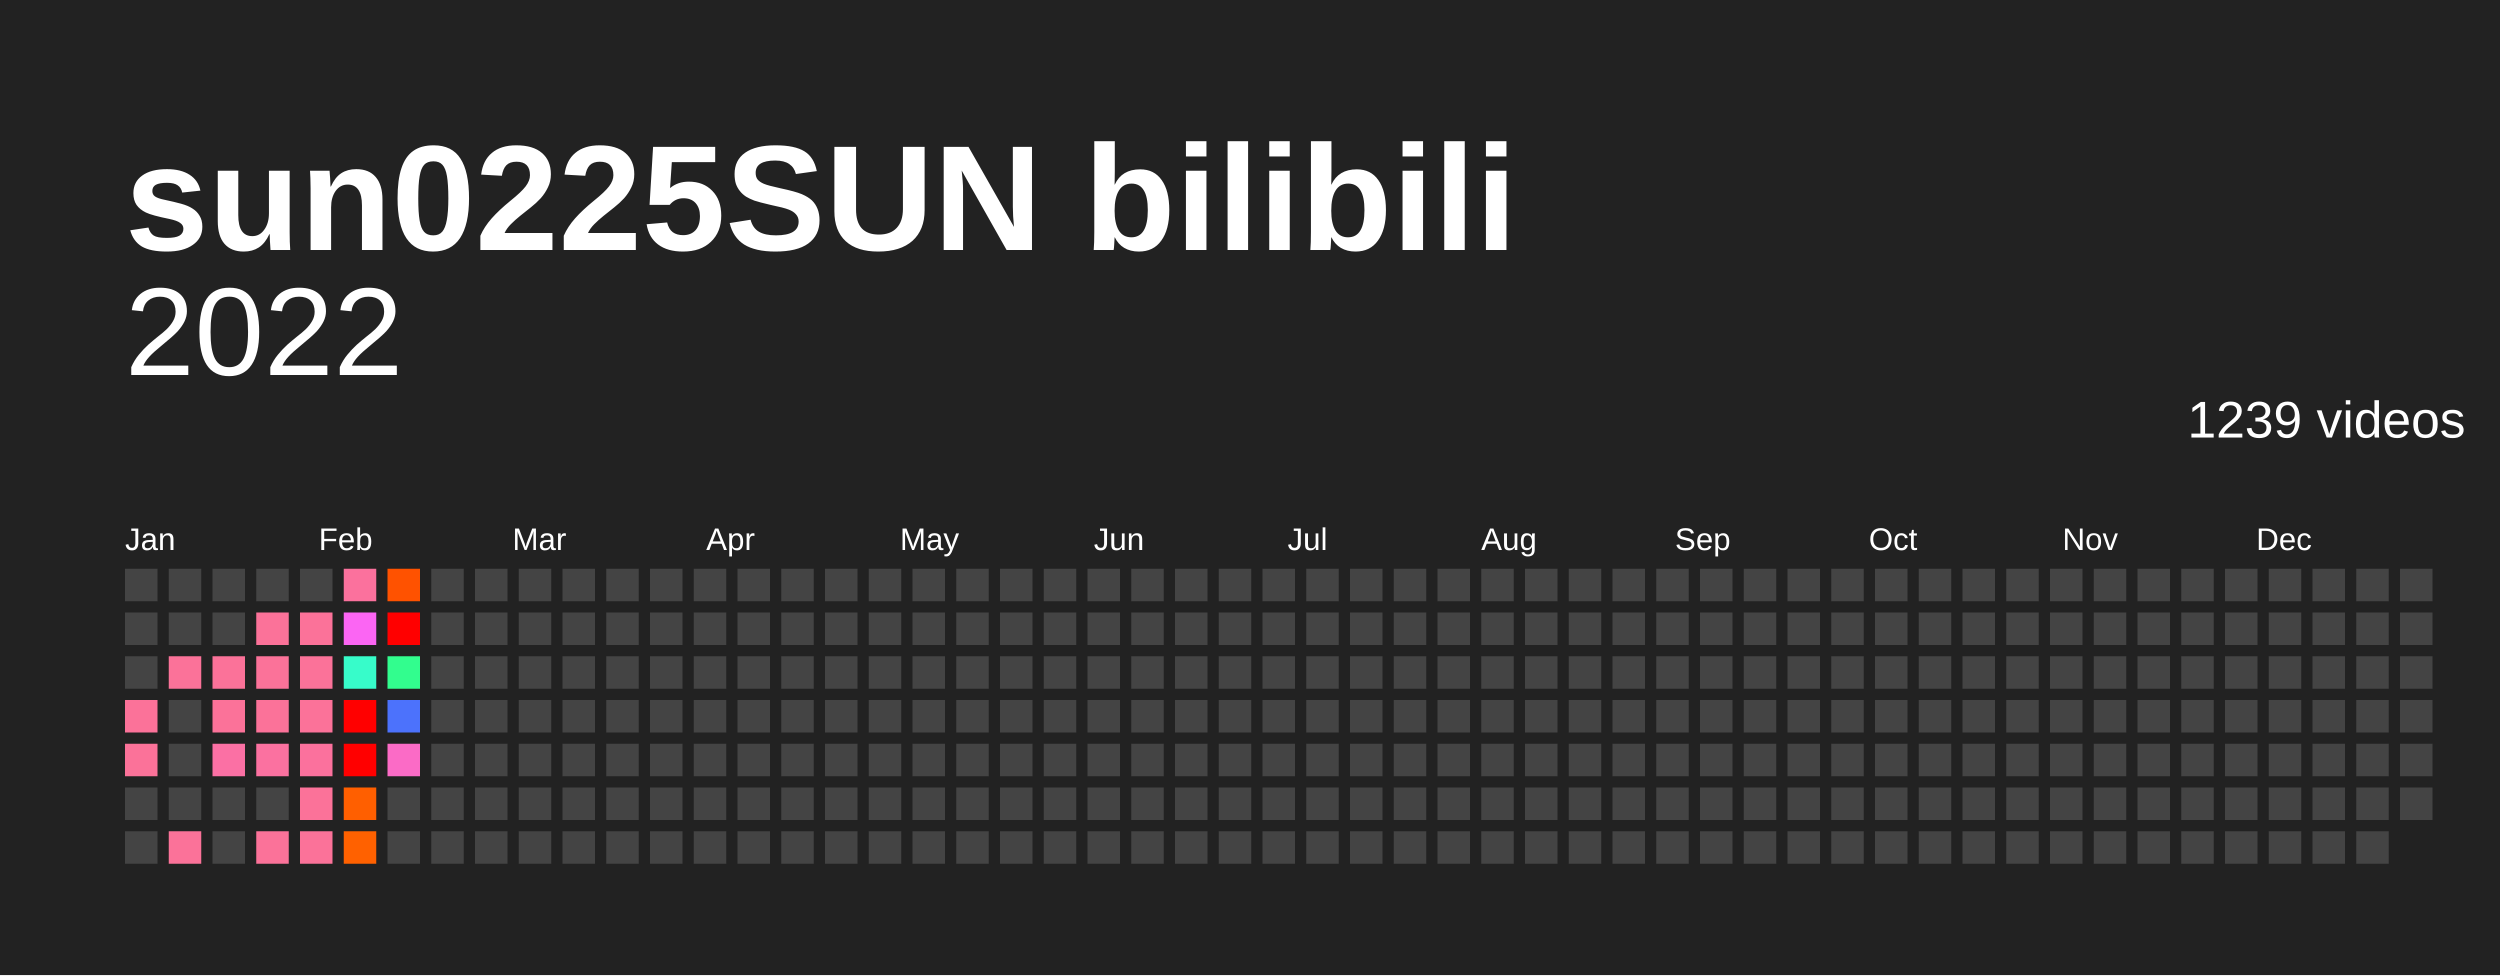
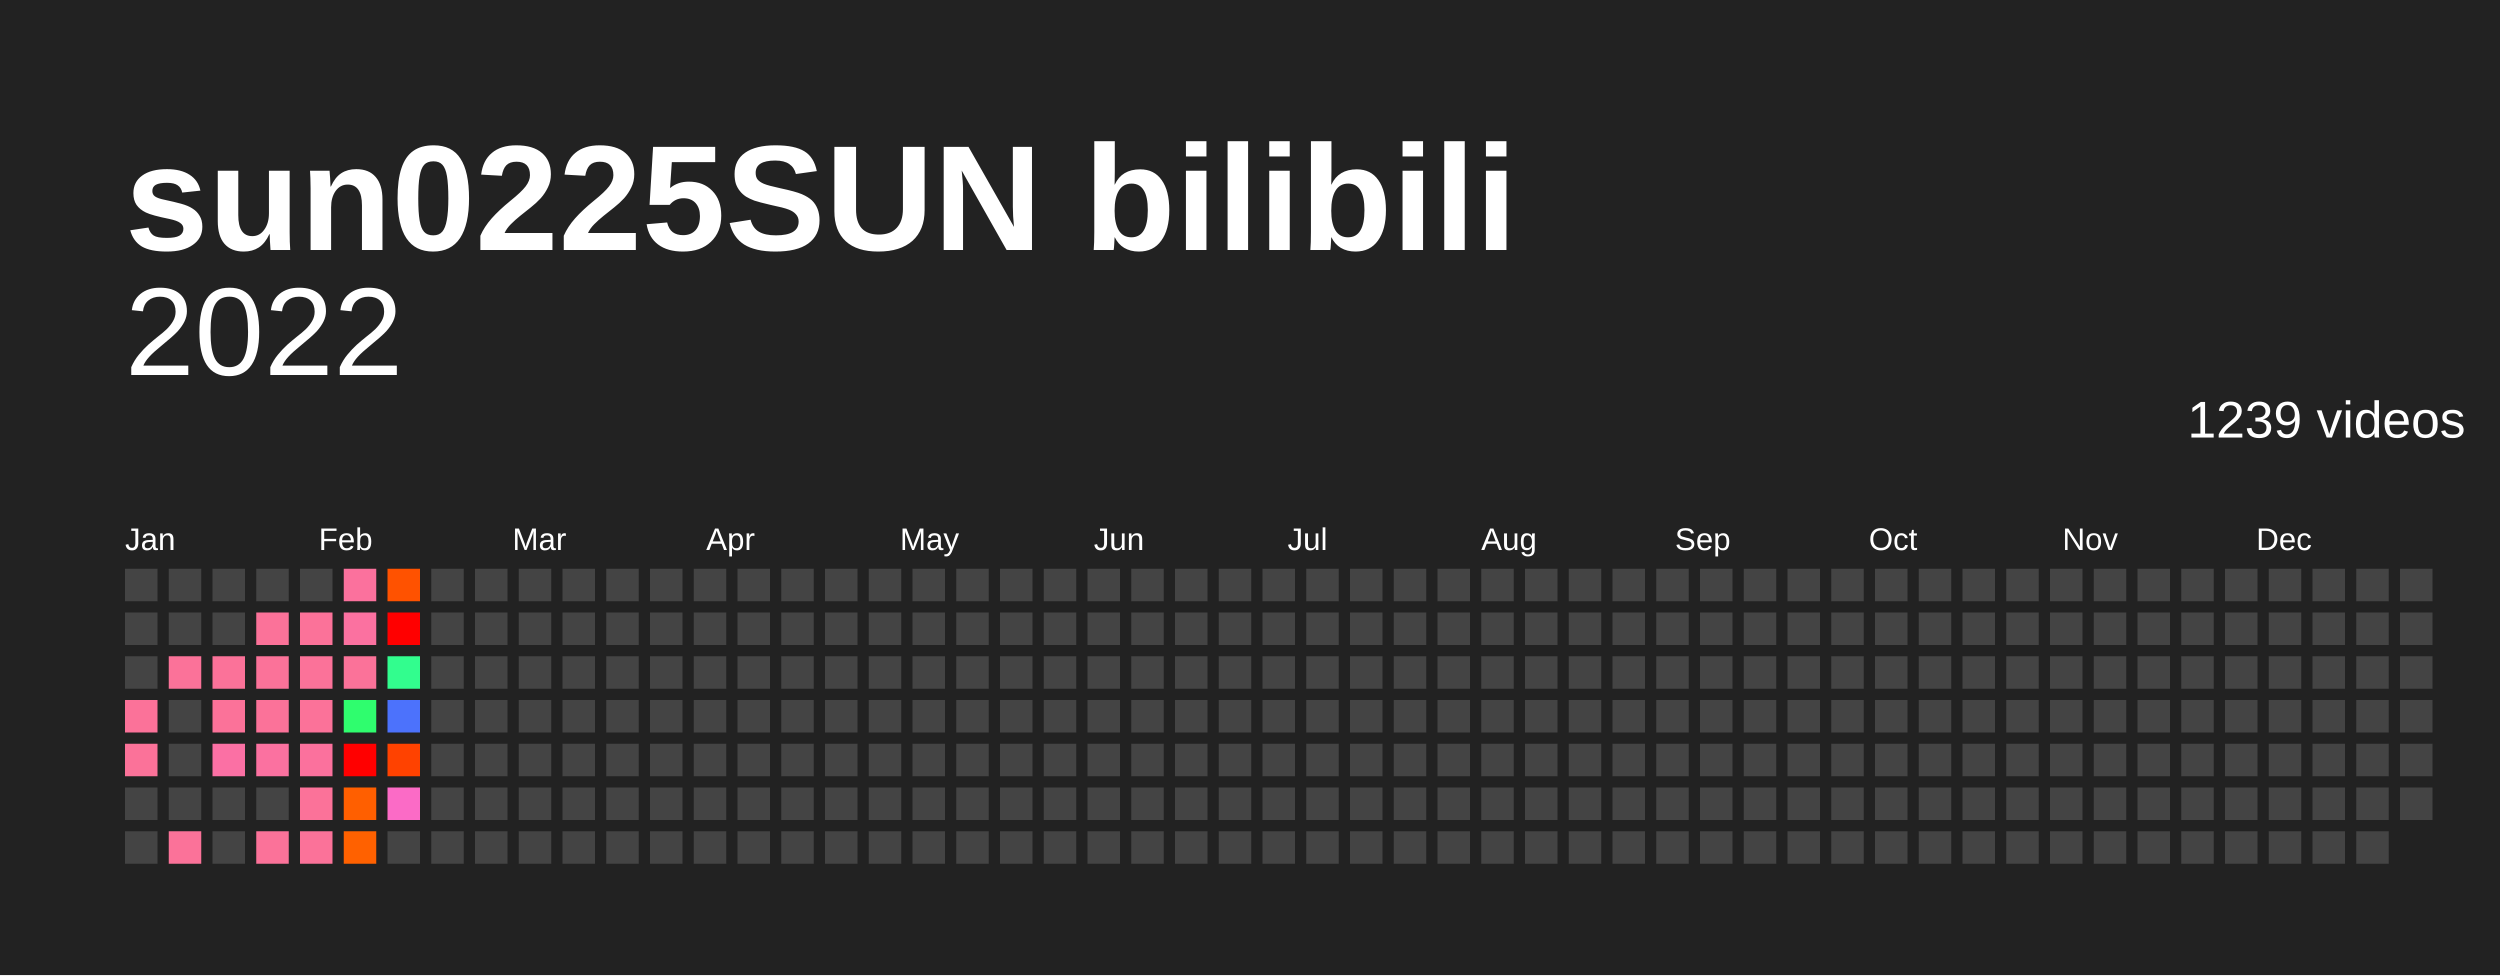
<svg xmlns="http://www.w3.org/2000/svg" baseProfile="full" height="78mm" version="1.1" viewBox="0,0,200,78" width="200mm">
  <defs />
  <rect fill="#222222" height="78" width="200" x="0" y="0" />
  <text fill="#FFFFFF" style="font-size:12px; font-family:Arial; font-weight:bold;" x="10" y="20">sun0225SUN bilibili</text>
  <text alignment-baseline="hanging" fill="#FFFFFF" style="font-size:10.0px; font-family:Arial;" x="10" y="30">2022</text>
  <text alignment-baseline="hanging" fill="#FFFFFF" style="font-size:4.125px; font-family:Arial;" x="175" y="35">1239 videos</text>
  <text fill="#FFFFFF" style="font-size:2.5px; font-family:Arial" x="10.0" y="44">Jan</text>
  <text fill="#FFFFFF" style="font-size:2.5px; font-family:Arial" x="25.5" y="44">Feb</text>
  <text fill="#FFFFFF" style="font-size:2.5px; font-family:Arial" x="41.0" y="44">Mar</text>
  <text fill="#FFFFFF" style="font-size:2.5px; font-family:Arial" x="56.5" y="44">Apr</text>
  <text fill="#FFFFFF" style="font-size:2.5px; font-family:Arial" x="72.0" y="44">May</text>
  <text fill="#FFFFFF" style="font-size:2.5px; font-family:Arial" x="87.5" y="44">Jun</text>
  <text fill="#FFFFFF" style="font-size:2.5px; font-family:Arial" x="103.0" y="44">Jul</text>
  <text fill="#FFFFFF" style="font-size:2.5px; font-family:Arial" x="118.5" y="44">Aug</text>
  <text fill="#FFFFFF" style="font-size:2.5px; font-family:Arial" x="134.0" y="44">Sep</text>
  <text fill="#FFFFFF" style="font-size:2.5px; font-family:Arial" x="149.5" y="44">Oct</text>
  <text fill="#FFFFFF" style="font-size:2.5px; font-family:Arial" x="165.0" y="44">Nov</text>
  <text fill="#FFFFFF" style="font-size:2.5px; font-family:Arial" x="180.5" y="44">Dec</text>
  <rect fill="#444444" height="2.6" width="2.6" x="10.0" y="45.5" />
  <rect fill="#444444" height="2.6" width="2.6" x="10.0" y="49.0" />
  <rect fill="#444444" height="2.6" width="2.6" x="10.0" y="52.5" />
  <rect fill="#fb7299" height="2.6" width="2.6" x="10.0" y="56.0" />
  <rect fill="#fb7299" height="2.6" width="2.6" x="10.0" y="59.5" />
  <rect fill="#444444" height="2.6" width="2.6" x="10.0" y="63.0" />
  <rect fill="#444444" height="2.6" width="2.6" x="10.0" y="66.5" />
  <rect fill="#444444" height="2.6" width="2.6" x="13.5" y="45.5" />
  <rect fill="#444444" height="2.6" width="2.6" x="13.5" y="49.0" />
  <rect fill="#fb7299" height="2.6" width="2.6" x="13.5" y="52.5" />
  <rect fill="#444444" height="2.6" width="2.6" x="13.5" y="56.0" />
  <rect fill="#444444" height="2.6" width="2.6" x="13.5" y="59.5" />
  <rect fill="#444444" height="2.6" width="2.6" x="13.5" y="63.0" />
  <rect fill="#fb7299" height="2.6" width="2.6" x="13.5" y="66.5" />
  <rect fill="#444444" height="2.6" width="2.6" x="17.0" y="45.5" />
  <rect fill="#444444" height="2.6" width="2.6" x="17.0" y="49.0" />
  <rect fill="#fb7299" height="2.6" width="2.6" x="17.0" y="52.5" />
  <rect fill="#fb7299" height="2.6" width="2.6" x="17.0" y="56.0" />
  <rect fill="#fb70a4" height="2.6" width="2.6" x="17.0" y="59.5" />
  <rect fill="#444444" height="2.6" width="2.6" x="17.0" y="63.0" />
  <rect fill="#444444" height="2.6" width="2.6" x="17.0" y="66.5" />
  <rect fill="#444444" height="2.6" width="2.6" x="20.5" y="45.5" />
  <rect fill="#fb7299" height="2.6" width="2.6" x="20.5" y="49.0" />
  <rect fill="#fb7299" height="2.6" width="2.6" x="20.5" y="52.5" />
  <rect fill="#fb7299" height="2.6" width="2.6" x="20.5" y="56.0" />
  <rect fill="#fb71a0" height="2.6" width="2.6" x="20.5" y="59.5" />
  <rect fill="#444444" height="2.6" width="2.6" x="20.5" y="63.0" />
  <rect fill="#fb7299" height="2.6" width="2.6" x="20.5" y="66.5" />
  <rect fill="#444444" height="2.6" width="2.6" x="24.0" y="45.5" />
  <rect fill="#fb7299" height="2.6" width="2.6" x="24.0" y="49.0" />
  <rect fill="#fb7299" height="2.6" width="2.6" x="24.0" y="52.5" />
  <rect fill="#fb7299" height="2.6" width="2.6" x="24.0" y="56.0" />
  <rect fill="#fb719d" height="2.6" width="2.6" x="24.0" y="59.5" />
  <rect fill="#fb7299" height="2.6" width="2.6" x="24.0" y="63.0" />
  <rect fill="#fb7299" height="2.6" width="2.6" x="24.0" y="66.5" />
  <rect fill="#fb719d" height="2.6" width="2.6" x="27.5" y="45.5" />
-   <rect fill="#fb65f3" height="2.6" width="2.6" x="27.5" y="49.0" />
-   <rect fill="#37fcca" height="2.6" width="2.6" x="27.5" y="52.5" />
-   <rect fill="red" height="2.6" width="2.6" x="27.5" y="56.0" />
+   <rect fill="#fb71a0" height="2.6" width="2.6" x="27.5" y="49.0" />
+   <rect fill="#fb7299" height="2.6" width="2.6" x="27.5" y="52.5" />
+   <rect fill="#2ffd6e" height="2.6" width="2.6" x="27.5" y="56.0" />
  <rect fill="red" height="2.6" width="2.6" x="27.5" y="59.5" />
  <rect fill="#ff5f00" height="2.6" width="2.6" x="27.5" y="63.0" />
  <rect fill="#ff6100" height="2.6" width="2.6" x="27.5" y="66.5" />
  <rect fill="#ff5200" height="2.6" width="2.6" x="31.0" y="45.5" />
  <rect fill="red" height="2.6" width="2.6" x="31.0" y="49.0" />
  <rect fill="#32fd8e" height="2.6" width="2.6" x="31.0" y="52.5" />
  <rect fill="#4c72fc" height="2.6" width="2.6" x="31.0" y="56.0" />
-   <rect fill="#fb6bc6" height="2.6" width="2.6" x="31.0" y="59.5" />
-   <rect fill="#444444" height="2.6" width="2.6" x="31.0" y="63.0" />
+   <rect fill="#ff4200" height="2.6" width="2.6" x="31.0" y="59.5" />
+   <rect fill="#fb6bc6" height="2.6" width="2.6" x="31.0" y="63.0" />
  <rect fill="#444444" height="2.6" width="2.6" x="31.0" y="66.5" />
  <rect fill="#444444" height="2.6" width="2.6" x="34.5" y="45.5" />
  <rect fill="#444444" height="2.6" width="2.6" x="34.5" y="49.0" />
  <rect fill="#444444" height="2.6" width="2.6" x="34.5" y="52.5" />
  <rect fill="#444444" height="2.6" width="2.6" x="34.5" y="56.0" />
  <rect fill="#444444" height="2.6" width="2.6" x="34.5" y="59.5" />
  <rect fill="#444444" height="2.6" width="2.6" x="34.5" y="63.0" />
  <rect fill="#444444" height="2.6" width="2.6" x="34.5" y="66.5" />
  <rect fill="#444444" height="2.6" width="2.6" x="38.0" y="45.5" />
  <rect fill="#444444" height="2.6" width="2.6" x="38.0" y="49.0" />
  <rect fill="#444444" height="2.6" width="2.6" x="38.0" y="52.5" />
  <rect fill="#444444" height="2.6" width="2.6" x="38.0" y="56.0" />
  <rect fill="#444444" height="2.6" width="2.6" x="38.0" y="59.5" />
  <rect fill="#444444" height="2.6" width="2.6" x="38.0" y="63.0" />
  <rect fill="#444444" height="2.6" width="2.6" x="38.0" y="66.5" />
  <rect fill="#444444" height="2.6" width="2.6" x="41.5" y="45.5" />
  <rect fill="#444444" height="2.6" width="2.6" x="41.5" y="49.0" />
  <rect fill="#444444" height="2.6" width="2.6" x="41.5" y="52.5" />
  <rect fill="#444444" height="2.6" width="2.6" x="41.5" y="56.0" />
  <rect fill="#444444" height="2.6" width="2.6" x="41.5" y="59.5" />
  <rect fill="#444444" height="2.6" width="2.6" x="41.5" y="63.0" />
  <rect fill="#444444" height="2.6" width="2.6" x="41.5" y="66.5" />
  <rect fill="#444444" height="2.6" width="2.6" x="45.0" y="45.5" />
  <rect fill="#444444" height="2.6" width="2.6" x="45.0" y="49.0" />
  <rect fill="#444444" height="2.6" width="2.6" x="45.0" y="52.5" />
  <rect fill="#444444" height="2.6" width="2.6" x="45.0" y="56.0" />
  <rect fill="#444444" height="2.6" width="2.6" x="45.0" y="59.5" />
  <rect fill="#444444" height="2.6" width="2.6" x="45.0" y="63.0" />
  <rect fill="#444444" height="2.6" width="2.6" x="45.0" y="66.5" />
  <rect fill="#444444" height="2.6" width="2.6" x="48.5" y="45.5" />
  <rect fill="#444444" height="2.6" width="2.6" x="48.5" y="49.0" />
  <rect fill="#444444" height="2.6" width="2.6" x="48.5" y="52.5" />
  <rect fill="#444444" height="2.6" width="2.6" x="48.5" y="56.0" />
  <rect fill="#444444" height="2.6" width="2.6" x="48.5" y="59.5" />
  <rect fill="#444444" height="2.6" width="2.6" x="48.5" y="63.0" />
  <rect fill="#444444" height="2.6" width="2.6" x="48.5" y="66.5" />
  <rect fill="#444444" height="2.6" width="2.6" x="52.0" y="45.5" />
  <rect fill="#444444" height="2.6" width="2.6" x="52.0" y="49.0" />
  <rect fill="#444444" height="2.6" width="2.6" x="52.0" y="52.5" />
  <rect fill="#444444" height="2.6" width="2.6" x="52.0" y="56.0" />
  <rect fill="#444444" height="2.6" width="2.6" x="52.0" y="59.5" />
  <rect fill="#444444" height="2.6" width="2.6" x="52.0" y="63.0" />
  <rect fill="#444444" height="2.6" width="2.6" x="52.0" y="66.5" />
  <rect fill="#444444" height="2.6" width="2.6" x="55.5" y="45.5" />
  <rect fill="#444444" height="2.6" width="2.6" x="55.5" y="49.0" />
  <rect fill="#444444" height="2.6" width="2.6" x="55.5" y="52.5" />
  <rect fill="#444444" height="2.6" width="2.6" x="55.5" y="56.0" />
  <rect fill="#444444" height="2.6" width="2.6" x="55.5" y="59.5" />
  <rect fill="#444444" height="2.6" width="2.6" x="55.5" y="63.0" />
  <rect fill="#444444" height="2.6" width="2.6" x="55.5" y="66.5" />
  <rect fill="#444444" height="2.6" width="2.6" x="59.0" y="45.5" />
  <rect fill="#444444" height="2.6" width="2.6" x="59.0" y="49.0" />
  <rect fill="#444444" height="2.6" width="2.6" x="59.0" y="52.5" />
  <rect fill="#444444" height="2.6" width="2.6" x="59.0" y="56.0" />
  <rect fill="#444444" height="2.6" width="2.6" x="59.0" y="59.5" />
  <rect fill="#444444" height="2.6" width="2.6" x="59.0" y="63.0" />
  <rect fill="#444444" height="2.6" width="2.6" x="59.0" y="66.5" />
  <rect fill="#444444" height="2.6" width="2.6" x="62.5" y="45.5" />
  <rect fill="#444444" height="2.6" width="2.6" x="62.5" y="49.0" />
  <rect fill="#444444" height="2.6" width="2.6" x="62.5" y="52.5" />
  <rect fill="#444444" height="2.6" width="2.6" x="62.5" y="56.0" />
  <rect fill="#444444" height="2.6" width="2.6" x="62.5" y="59.5" />
  <rect fill="#444444" height="2.6" width="2.6" x="62.5" y="63.0" />
  <rect fill="#444444" height="2.6" width="2.6" x="62.5" y="66.5" />
  <rect fill="#444444" height="2.6" width="2.6" x="66.0" y="45.5" />
  <rect fill="#444444" height="2.6" width="2.6" x="66.0" y="49.0" />
  <rect fill="#444444" height="2.6" width="2.6" x="66.0" y="52.5" />
  <rect fill="#444444" height="2.6" width="2.6" x="66.0" y="56.0" />
  <rect fill="#444444" height="2.6" width="2.6" x="66.0" y="59.5" />
  <rect fill="#444444" height="2.6" width="2.6" x="66.0" y="63.0" />
  <rect fill="#444444" height="2.6" width="2.6" x="66.0" y="66.5" />
  <rect fill="#444444" height="2.6" width="2.6" x="69.5" y="45.5" />
  <rect fill="#444444" height="2.6" width="2.6" x="69.5" y="49.0" />
  <rect fill="#444444" height="2.6" width="2.6" x="69.5" y="52.5" />
  <rect fill="#444444" height="2.6" width="2.6" x="69.5" y="56.0" />
  <rect fill="#444444" height="2.6" width="2.6" x="69.5" y="59.5" />
  <rect fill="#444444" height="2.6" width="2.6" x="69.5" y="63.0" />
  <rect fill="#444444" height="2.6" width="2.6" x="69.5" y="66.5" />
  <rect fill="#444444" height="2.6" width="2.6" x="73.0" y="45.5" />
  <rect fill="#444444" height="2.6" width="2.6" x="73.0" y="49.0" />
  <rect fill="#444444" height="2.6" width="2.6" x="73.0" y="52.5" />
  <rect fill="#444444" height="2.6" width="2.6" x="73.0" y="56.0" />
  <rect fill="#444444" height="2.6" width="2.6" x="73.0" y="59.5" />
  <rect fill="#444444" height="2.6" width="2.6" x="73.0" y="63.0" />
  <rect fill="#444444" height="2.6" width="2.6" x="73.0" y="66.5" />
  <rect fill="#444444" height="2.6" width="2.6" x="76.5" y="45.5" />
  <rect fill="#444444" height="2.6" width="2.6" x="76.5" y="49.0" />
  <rect fill="#444444" height="2.6" width="2.6" x="76.5" y="52.5" />
  <rect fill="#444444" height="2.6" width="2.6" x="76.5" y="56.0" />
  <rect fill="#444444" height="2.6" width="2.6" x="76.5" y="59.5" />
  <rect fill="#444444" height="2.6" width="2.6" x="76.5" y="63.0" />
  <rect fill="#444444" height="2.6" width="2.6" x="76.5" y="66.5" />
  <rect fill="#444444" height="2.6" width="2.6" x="80.0" y="45.5" />
  <rect fill="#444444" height="2.6" width="2.6" x="80.0" y="49.0" />
  <rect fill="#444444" height="2.6" width="2.6" x="80.0" y="52.5" />
  <rect fill="#444444" height="2.6" width="2.6" x="80.0" y="56.0" />
  <rect fill="#444444" height="2.6" width="2.6" x="80.0" y="59.5" />
  <rect fill="#444444" height="2.6" width="2.6" x="80.0" y="63.0" />
  <rect fill="#444444" height="2.6" width="2.6" x="80.0" y="66.5" />
  <rect fill="#444444" height="2.6" width="2.6" x="83.5" y="45.5" />
  <rect fill="#444444" height="2.6" width="2.6" x="83.5" y="49.0" />
  <rect fill="#444444" height="2.6" width="2.6" x="83.5" y="52.5" />
  <rect fill="#444444" height="2.6" width="2.6" x="83.5" y="56.0" />
  <rect fill="#444444" height="2.6" width="2.6" x="83.5" y="59.5" />
  <rect fill="#444444" height="2.6" width="2.6" x="83.5" y="63.0" />
  <rect fill="#444444" height="2.6" width="2.6" x="83.5" y="66.5" />
  <rect fill="#444444" height="2.6" width="2.6" x="87.0" y="45.5" />
  <rect fill="#444444" height="2.6" width="2.6" x="87.0" y="49.0" />
  <rect fill="#444444" height="2.6" width="2.6" x="87.0" y="52.5" />
  <rect fill="#444444" height="2.6" width="2.6" x="87.0" y="56.0" />
  <rect fill="#444444" height="2.6" width="2.6" x="87.0" y="59.5" />
  <rect fill="#444444" height="2.6" width="2.6" x="87.0" y="63.0" />
  <rect fill="#444444" height="2.6" width="2.6" x="87.0" y="66.5" />
  <rect fill="#444444" height="2.6" width="2.6" x="90.5" y="45.5" />
  <rect fill="#444444" height="2.6" width="2.6" x="90.5" y="49.0" />
  <rect fill="#444444" height="2.6" width="2.6" x="90.5" y="52.5" />
  <rect fill="#444444" height="2.6" width="2.6" x="90.5" y="56.0" />
  <rect fill="#444444" height="2.6" width="2.6" x="90.5" y="59.5" />
  <rect fill="#444444" height="2.6" width="2.6" x="90.5" y="63.0" />
  <rect fill="#444444" height="2.6" width="2.6" x="90.5" y="66.5" />
  <rect fill="#444444" height="2.6" width="2.6" x="94.0" y="45.5" />
  <rect fill="#444444" height="2.6" width="2.6" x="94.0" y="49.0" />
  <rect fill="#444444" height="2.6" width="2.6" x="94.0" y="52.5" />
  <rect fill="#444444" height="2.6" width="2.6" x="94.0" y="56.0" />
  <rect fill="#444444" height="2.6" width="2.6" x="94.0" y="59.5" />
  <rect fill="#444444" height="2.6" width="2.6" x="94.0" y="63.0" />
  <rect fill="#444444" height="2.6" width="2.6" x="94.0" y="66.5" />
  <rect fill="#444444" height="2.6" width="2.6" x="97.5" y="45.5" />
  <rect fill="#444444" height="2.6" width="2.6" x="97.5" y="49.0" />
  <rect fill="#444444" height="2.6" width="2.6" x="97.5" y="52.5" />
  <rect fill="#444444" height="2.6" width="2.6" x="97.5" y="56.0" />
  <rect fill="#444444" height="2.6" width="2.6" x="97.5" y="59.5" />
  <rect fill="#444444" height="2.6" width="2.6" x="97.5" y="63.0" />
  <rect fill="#444444" height="2.6" width="2.6" x="97.5" y="66.5" />
  <rect fill="#444444" height="2.6" width="2.6" x="101.0" y="45.5" />
  <rect fill="#444444" height="2.6" width="2.6" x="101.0" y="49.0" />
  <rect fill="#444444" height="2.6" width="2.6" x="101.0" y="52.5" />
  <rect fill="#444444" height="2.6" width="2.6" x="101.0" y="56.0" />
  <rect fill="#444444" height="2.6" width="2.6" x="101.0" y="59.5" />
  <rect fill="#444444" height="2.6" width="2.6" x="101.0" y="63.0" />
  <rect fill="#444444" height="2.6" width="2.6" x="101.0" y="66.5" />
  <rect fill="#444444" height="2.6" width="2.6" x="104.5" y="45.5" />
  <rect fill="#444444" height="2.6" width="2.6" x="104.5" y="49.0" />
  <rect fill="#444444" height="2.6" width="2.6" x="104.5" y="52.5" />
  <rect fill="#444444" height="2.6" width="2.6" x="104.5" y="56.0" />
  <rect fill="#444444" height="2.6" width="2.6" x="104.5" y="59.5" />
  <rect fill="#444444" height="2.6" width="2.6" x="104.5" y="63.0" />
  <rect fill="#444444" height="2.6" width="2.6" x="104.5" y="66.5" />
  <rect fill="#444444" height="2.6" width="2.6" x="108.0" y="45.5" />
  <rect fill="#444444" height="2.6" width="2.6" x="108.0" y="49.0" />
  <rect fill="#444444" height="2.6" width="2.6" x="108.0" y="52.5" />
  <rect fill="#444444" height="2.6" width="2.6" x="108.0" y="56.0" />
  <rect fill="#444444" height="2.6" width="2.6" x="108.0" y="59.5" />
  <rect fill="#444444" height="2.6" width="2.6" x="108.0" y="63.0" />
  <rect fill="#444444" height="2.6" width="2.6" x="108.0" y="66.5" />
  <rect fill="#444444" height="2.6" width="2.6" x="111.5" y="45.5" />
  <rect fill="#444444" height="2.6" width="2.6" x="111.5" y="49.0" />
  <rect fill="#444444" height="2.6" width="2.6" x="111.5" y="52.5" />
  <rect fill="#444444" height="2.6" width="2.6" x="111.5" y="56.0" />
  <rect fill="#444444" height="2.6" width="2.6" x="111.5" y="59.5" />
  <rect fill="#444444" height="2.6" width="2.6" x="111.5" y="63.0" />
  <rect fill="#444444" height="2.6" width="2.6" x="111.5" y="66.5" />
  <rect fill="#444444" height="2.6" width="2.6" x="115.0" y="45.5" />
  <rect fill="#444444" height="2.6" width="2.6" x="115.0" y="49.0" />
  <rect fill="#444444" height="2.6" width="2.6" x="115.0" y="52.5" />
  <rect fill="#444444" height="2.6" width="2.6" x="115.0" y="56.0" />
  <rect fill="#444444" height="2.6" width="2.6" x="115.0" y="59.5" />
  <rect fill="#444444" height="2.6" width="2.6" x="115.0" y="63.0" />
  <rect fill="#444444" height="2.6" width="2.6" x="115.0" y="66.5" />
  <rect fill="#444444" height="2.6" width="2.6" x="118.5" y="45.5" />
  <rect fill="#444444" height="2.6" width="2.6" x="118.5" y="49.0" />
  <rect fill="#444444" height="2.6" width="2.6" x="118.5" y="52.5" />
  <rect fill="#444444" height="2.6" width="2.6" x="118.5" y="56.0" />
  <rect fill="#444444" height="2.6" width="2.6" x="118.5" y="59.5" />
  <rect fill="#444444" height="2.6" width="2.6" x="118.5" y="63.0" />
  <rect fill="#444444" height="2.6" width="2.6" x="118.5" y="66.5" />
  <rect fill="#444444" height="2.6" width="2.6" x="122.0" y="45.5" />
  <rect fill="#444444" height="2.6" width="2.6" x="122.0" y="49.0" />
  <rect fill="#444444" height="2.6" width="2.6" x="122.0" y="52.5" />
  <rect fill="#444444" height="2.6" width="2.6" x="122.0" y="56.0" />
  <rect fill="#444444" height="2.6" width="2.6" x="122.0" y="59.5" />
  <rect fill="#444444" height="2.6" width="2.6" x="122.0" y="63.0" />
  <rect fill="#444444" height="2.6" width="2.6" x="122.0" y="66.5" />
  <rect fill="#444444" height="2.6" width="2.6" x="125.5" y="45.5" />
  <rect fill="#444444" height="2.6" width="2.6" x="125.5" y="49.0" />
  <rect fill="#444444" height="2.6" width="2.6" x="125.5" y="52.5" />
  <rect fill="#444444" height="2.6" width="2.6" x="125.5" y="56.0" />
  <rect fill="#444444" height="2.6" width="2.6" x="125.5" y="59.5" />
  <rect fill="#444444" height="2.6" width="2.6" x="125.5" y="63.0" />
  <rect fill="#444444" height="2.6" width="2.6" x="125.5" y="66.5" />
  <rect fill="#444444" height="2.6" width="2.6" x="129.0" y="45.5" />
  <rect fill="#444444" height="2.6" width="2.6" x="129.0" y="49.0" />
  <rect fill="#444444" height="2.6" width="2.6" x="129.0" y="52.5" />
  <rect fill="#444444" height="2.6" width="2.6" x="129.0" y="56.0" />
  <rect fill="#444444" height="2.6" width="2.6" x="129.0" y="59.5" />
  <rect fill="#444444" height="2.6" width="2.6" x="129.0" y="63.0" />
  <rect fill="#444444" height="2.6" width="2.6" x="129.0" y="66.5" />
  <rect fill="#444444" height="2.6" width="2.6" x="132.5" y="45.5" />
  <rect fill="#444444" height="2.6" width="2.6" x="132.5" y="49.0" />
  <rect fill="#444444" height="2.6" width="2.6" x="132.5" y="52.5" />
  <rect fill="#444444" height="2.6" width="2.6" x="132.5" y="56.0" />
  <rect fill="#444444" height="2.6" width="2.6" x="132.5" y="59.5" />
  <rect fill="#444444" height="2.6" width="2.6" x="132.5" y="63.0" />
  <rect fill="#444444" height="2.6" width="2.6" x="132.5" y="66.5" />
  <rect fill="#444444" height="2.6" width="2.6" x="136.0" y="45.5" />
  <rect fill="#444444" height="2.6" width="2.6" x="136.0" y="49.0" />
  <rect fill="#444444" height="2.6" width="2.6" x="136.0" y="52.5" />
  <rect fill="#444444" height="2.6" width="2.6" x="136.0" y="56.0" />
  <rect fill="#444444" height="2.6" width="2.6" x="136.0" y="59.5" />
  <rect fill="#444444" height="2.6" width="2.6" x="136.0" y="63.0" />
  <rect fill="#444444" height="2.6" width="2.6" x="136.0" y="66.5" />
  <rect fill="#444444" height="2.6" width="2.6" x="139.5" y="45.5" />
  <rect fill="#444444" height="2.6" width="2.6" x="139.5" y="49.0" />
  <rect fill="#444444" height="2.6" width="2.6" x="139.5" y="52.5" />
  <rect fill="#444444" height="2.6" width="2.6" x="139.5" y="56.0" />
  <rect fill="#444444" height="2.6" width="2.6" x="139.5" y="59.5" />
  <rect fill="#444444" height="2.6" width="2.6" x="139.5" y="63.0" />
  <rect fill="#444444" height="2.6" width="2.6" x="139.5" y="66.5" />
  <rect fill="#444444" height="2.6" width="2.6" x="143.0" y="45.5" />
  <rect fill="#444444" height="2.6" width="2.6" x="143.0" y="49.0" />
  <rect fill="#444444" height="2.6" width="2.6" x="143.0" y="52.5" />
  <rect fill="#444444" height="2.6" width="2.6" x="143.0" y="56.0" />
  <rect fill="#444444" height="2.6" width="2.6" x="143.0" y="59.5" />
  <rect fill="#444444" height="2.6" width="2.6" x="143.0" y="63.0" />
  <rect fill="#444444" height="2.6" width="2.6" x="143.0" y="66.5" />
  <rect fill="#444444" height="2.6" width="2.6" x="146.5" y="45.5" />
  <rect fill="#444444" height="2.6" width="2.6" x="146.5" y="49.0" />
  <rect fill="#444444" height="2.6" width="2.6" x="146.5" y="52.5" />
  <rect fill="#444444" height="2.6" width="2.6" x="146.5" y="56.0" />
  <rect fill="#444444" height="2.6" width="2.6" x="146.5" y="59.5" />
  <rect fill="#444444" height="2.6" width="2.6" x="146.5" y="63.0" />
  <rect fill="#444444" height="2.6" width="2.6" x="146.5" y="66.5" />
  <rect fill="#444444" height="2.6" width="2.6" x="150.0" y="45.5" />
  <rect fill="#444444" height="2.6" width="2.6" x="150.0" y="49.0" />
  <rect fill="#444444" height="2.6" width="2.6" x="150.0" y="52.5" />
  <rect fill="#444444" height="2.6" width="2.6" x="150.0" y="56.0" />
  <rect fill="#444444" height="2.6" width="2.6" x="150.0" y="59.5" />
  <rect fill="#444444" height="2.6" width="2.6" x="150.0" y="63.0" />
  <rect fill="#444444" height="2.6" width="2.6" x="150.0" y="66.5" />
  <rect fill="#444444" height="2.6" width="2.6" x="153.5" y="45.5" />
  <rect fill="#444444" height="2.6" width="2.6" x="153.5" y="49.0" />
  <rect fill="#444444" height="2.6" width="2.6" x="153.5" y="52.5" />
  <rect fill="#444444" height="2.6" width="2.6" x="153.5" y="56.0" />
  <rect fill="#444444" height="2.6" width="2.6" x="153.5" y="59.5" />
  <rect fill="#444444" height="2.6" width="2.6" x="153.5" y="63.0" />
  <rect fill="#444444" height="2.6" width="2.6" x="153.5" y="66.5" />
  <rect fill="#444444" height="2.6" width="2.6" x="157.0" y="45.5" />
  <rect fill="#444444" height="2.6" width="2.6" x="157.0" y="49.0" />
  <rect fill="#444444" height="2.6" width="2.6" x="157.0" y="52.5" />
  <rect fill="#444444" height="2.6" width="2.6" x="157.0" y="56.0" />
  <rect fill="#444444" height="2.6" width="2.6" x="157.0" y="59.5" />
  <rect fill="#444444" height="2.6" width="2.6" x="157.0" y="63.0" />
  <rect fill="#444444" height="2.6" width="2.6" x="157.0" y="66.5" />
  <rect fill="#444444" height="2.6" width="2.6" x="160.5" y="45.5" />
  <rect fill="#444444" height="2.6" width="2.6" x="160.5" y="49.0" />
  <rect fill="#444444" height="2.6" width="2.6" x="160.5" y="52.5" />
  <rect fill="#444444" height="2.6" width="2.6" x="160.5" y="56.0" />
  <rect fill="#444444" height="2.6" width="2.6" x="160.5" y="59.5" />
  <rect fill="#444444" height="2.6" width="2.6" x="160.5" y="63.0" />
  <rect fill="#444444" height="2.6" width="2.6" x="160.5" y="66.5" />
  <rect fill="#444444" height="2.6" width="2.6" x="164.0" y="45.5" />
  <rect fill="#444444" height="2.6" width="2.6" x="164.0" y="49.0" />
  <rect fill="#444444" height="2.6" width="2.6" x="164.0" y="52.5" />
  <rect fill="#444444" height="2.6" width="2.6" x="164.0" y="56.0" />
  <rect fill="#444444" height="2.6" width="2.6" x="164.0" y="59.5" />
  <rect fill="#444444" height="2.6" width="2.6" x="164.0" y="63.0" />
  <rect fill="#444444" height="2.6" width="2.6" x="164.0" y="66.5" />
  <rect fill="#444444" height="2.6" width="2.6" x="167.5" y="45.5" />
  <rect fill="#444444" height="2.6" width="2.6" x="167.5" y="49.0" />
  <rect fill="#444444" height="2.6" width="2.6" x="167.5" y="52.5" />
  <rect fill="#444444" height="2.6" width="2.6" x="167.5" y="56.0" />
  <rect fill="#444444" height="2.6" width="2.6" x="167.5" y="59.5" />
  <rect fill="#444444" height="2.6" width="2.6" x="167.5" y="63.0" />
  <rect fill="#444444" height="2.6" width="2.6" x="167.5" y="66.5" />
  <rect fill="#444444" height="2.6" width="2.6" x="171.0" y="45.5" />
  <rect fill="#444444" height="2.6" width="2.6" x="171.0" y="49.0" />
  <rect fill="#444444" height="2.6" width="2.6" x="171.0" y="52.5" />
  <rect fill="#444444" height="2.6" width="2.6" x="171.0" y="56.0" />
  <rect fill="#444444" height="2.6" width="2.6" x="171.0" y="59.5" />
  <rect fill="#444444" height="2.6" width="2.6" x="171.0" y="63.0" />
  <rect fill="#444444" height="2.6" width="2.6" x="171.0" y="66.5" />
  <rect fill="#444444" height="2.6" width="2.6" x="174.5" y="45.5" />
  <rect fill="#444444" height="2.6" width="2.6" x="174.5" y="49.0" />
  <rect fill="#444444" height="2.6" width="2.6" x="174.5" y="52.5" />
  <rect fill="#444444" height="2.6" width="2.6" x="174.5" y="56.0" />
  <rect fill="#444444" height="2.6" width="2.6" x="174.5" y="59.5" />
  <rect fill="#444444" height="2.6" width="2.6" x="174.5" y="63.0" />
  <rect fill="#444444" height="2.6" width="2.6" x="174.5" y="66.5" />
  <rect fill="#444444" height="2.6" width="2.6" x="178.0" y="45.5" />
  <rect fill="#444444" height="2.6" width="2.6" x="178.0" y="49.0" />
  <rect fill="#444444" height="2.6" width="2.6" x="178.0" y="52.5" />
  <rect fill="#444444" height="2.6" width="2.6" x="178.0" y="56.0" />
  <rect fill="#444444" height="2.6" width="2.6" x="178.0" y="59.5" />
  <rect fill="#444444" height="2.6" width="2.6" x="178.0" y="63.0" />
  <rect fill="#444444" height="2.6" width="2.6" x="178.0" y="66.5" />
  <rect fill="#444444" height="2.6" width="2.6" x="181.5" y="45.5" />
  <rect fill="#444444" height="2.6" width="2.6" x="181.5" y="49.0" />
  <rect fill="#444444" height="2.6" width="2.6" x="181.5" y="52.5" />
  <rect fill="#444444" height="2.6" width="2.6" x="181.5" y="56.0" />
  <rect fill="#444444" height="2.6" width="2.6" x="181.5" y="59.5" />
  <rect fill="#444444" height="2.6" width="2.6" x="181.5" y="63.0" />
  <rect fill="#444444" height="2.6" width="2.6" x="181.5" y="66.5" />
  <rect fill="#444444" height="2.6" width="2.6" x="185.0" y="45.5" />
  <rect fill="#444444" height="2.6" width="2.6" x="185.0" y="49.0" />
  <rect fill="#444444" height="2.6" width="2.6" x="185.0" y="52.5" />
  <rect fill="#444444" height="2.6" width="2.6" x="185.0" y="56.0" />
  <rect fill="#444444" height="2.6" width="2.6" x="185.0" y="59.5" />
  <rect fill="#444444" height="2.6" width="2.6" x="185.0" y="63.0" />
  <rect fill="#444444" height="2.6" width="2.6" x="185.0" y="66.5" />
  <rect fill="#444444" height="2.6" width="2.6" x="188.5" y="45.5" />
  <rect fill="#444444" height="2.6" width="2.6" x="188.5" y="49.0" />
  <rect fill="#444444" height="2.6" width="2.6" x="188.5" y="52.5" />
  <rect fill="#444444" height="2.6" width="2.6" x="188.5" y="56.0" />
  <rect fill="#444444" height="2.6" width="2.6" x="188.5" y="59.5" />
  <rect fill="#444444" height="2.6" width="2.6" x="188.5" y="63.0" />
  <rect fill="#444444" height="2.6" width="2.6" x="188.5" y="66.5" />
  <rect fill="#444444" height="2.6" width="2.6" x="192.0" y="45.5" />
  <rect fill="#444444" height="2.6" width="2.6" x="192.0" y="49.0" />
  <rect fill="#444444" height="2.6" width="2.6" x="192.0" y="52.5" />
  <rect fill="#444444" height="2.6" width="2.6" x="192.0" y="56.0" />
  <rect fill="#444444" height="2.6" width="2.6" x="192.0" y="59.5" />
  <rect fill="#444444" height="2.6" width="2.6" x="192.0" y="63.0" />
</svg>
